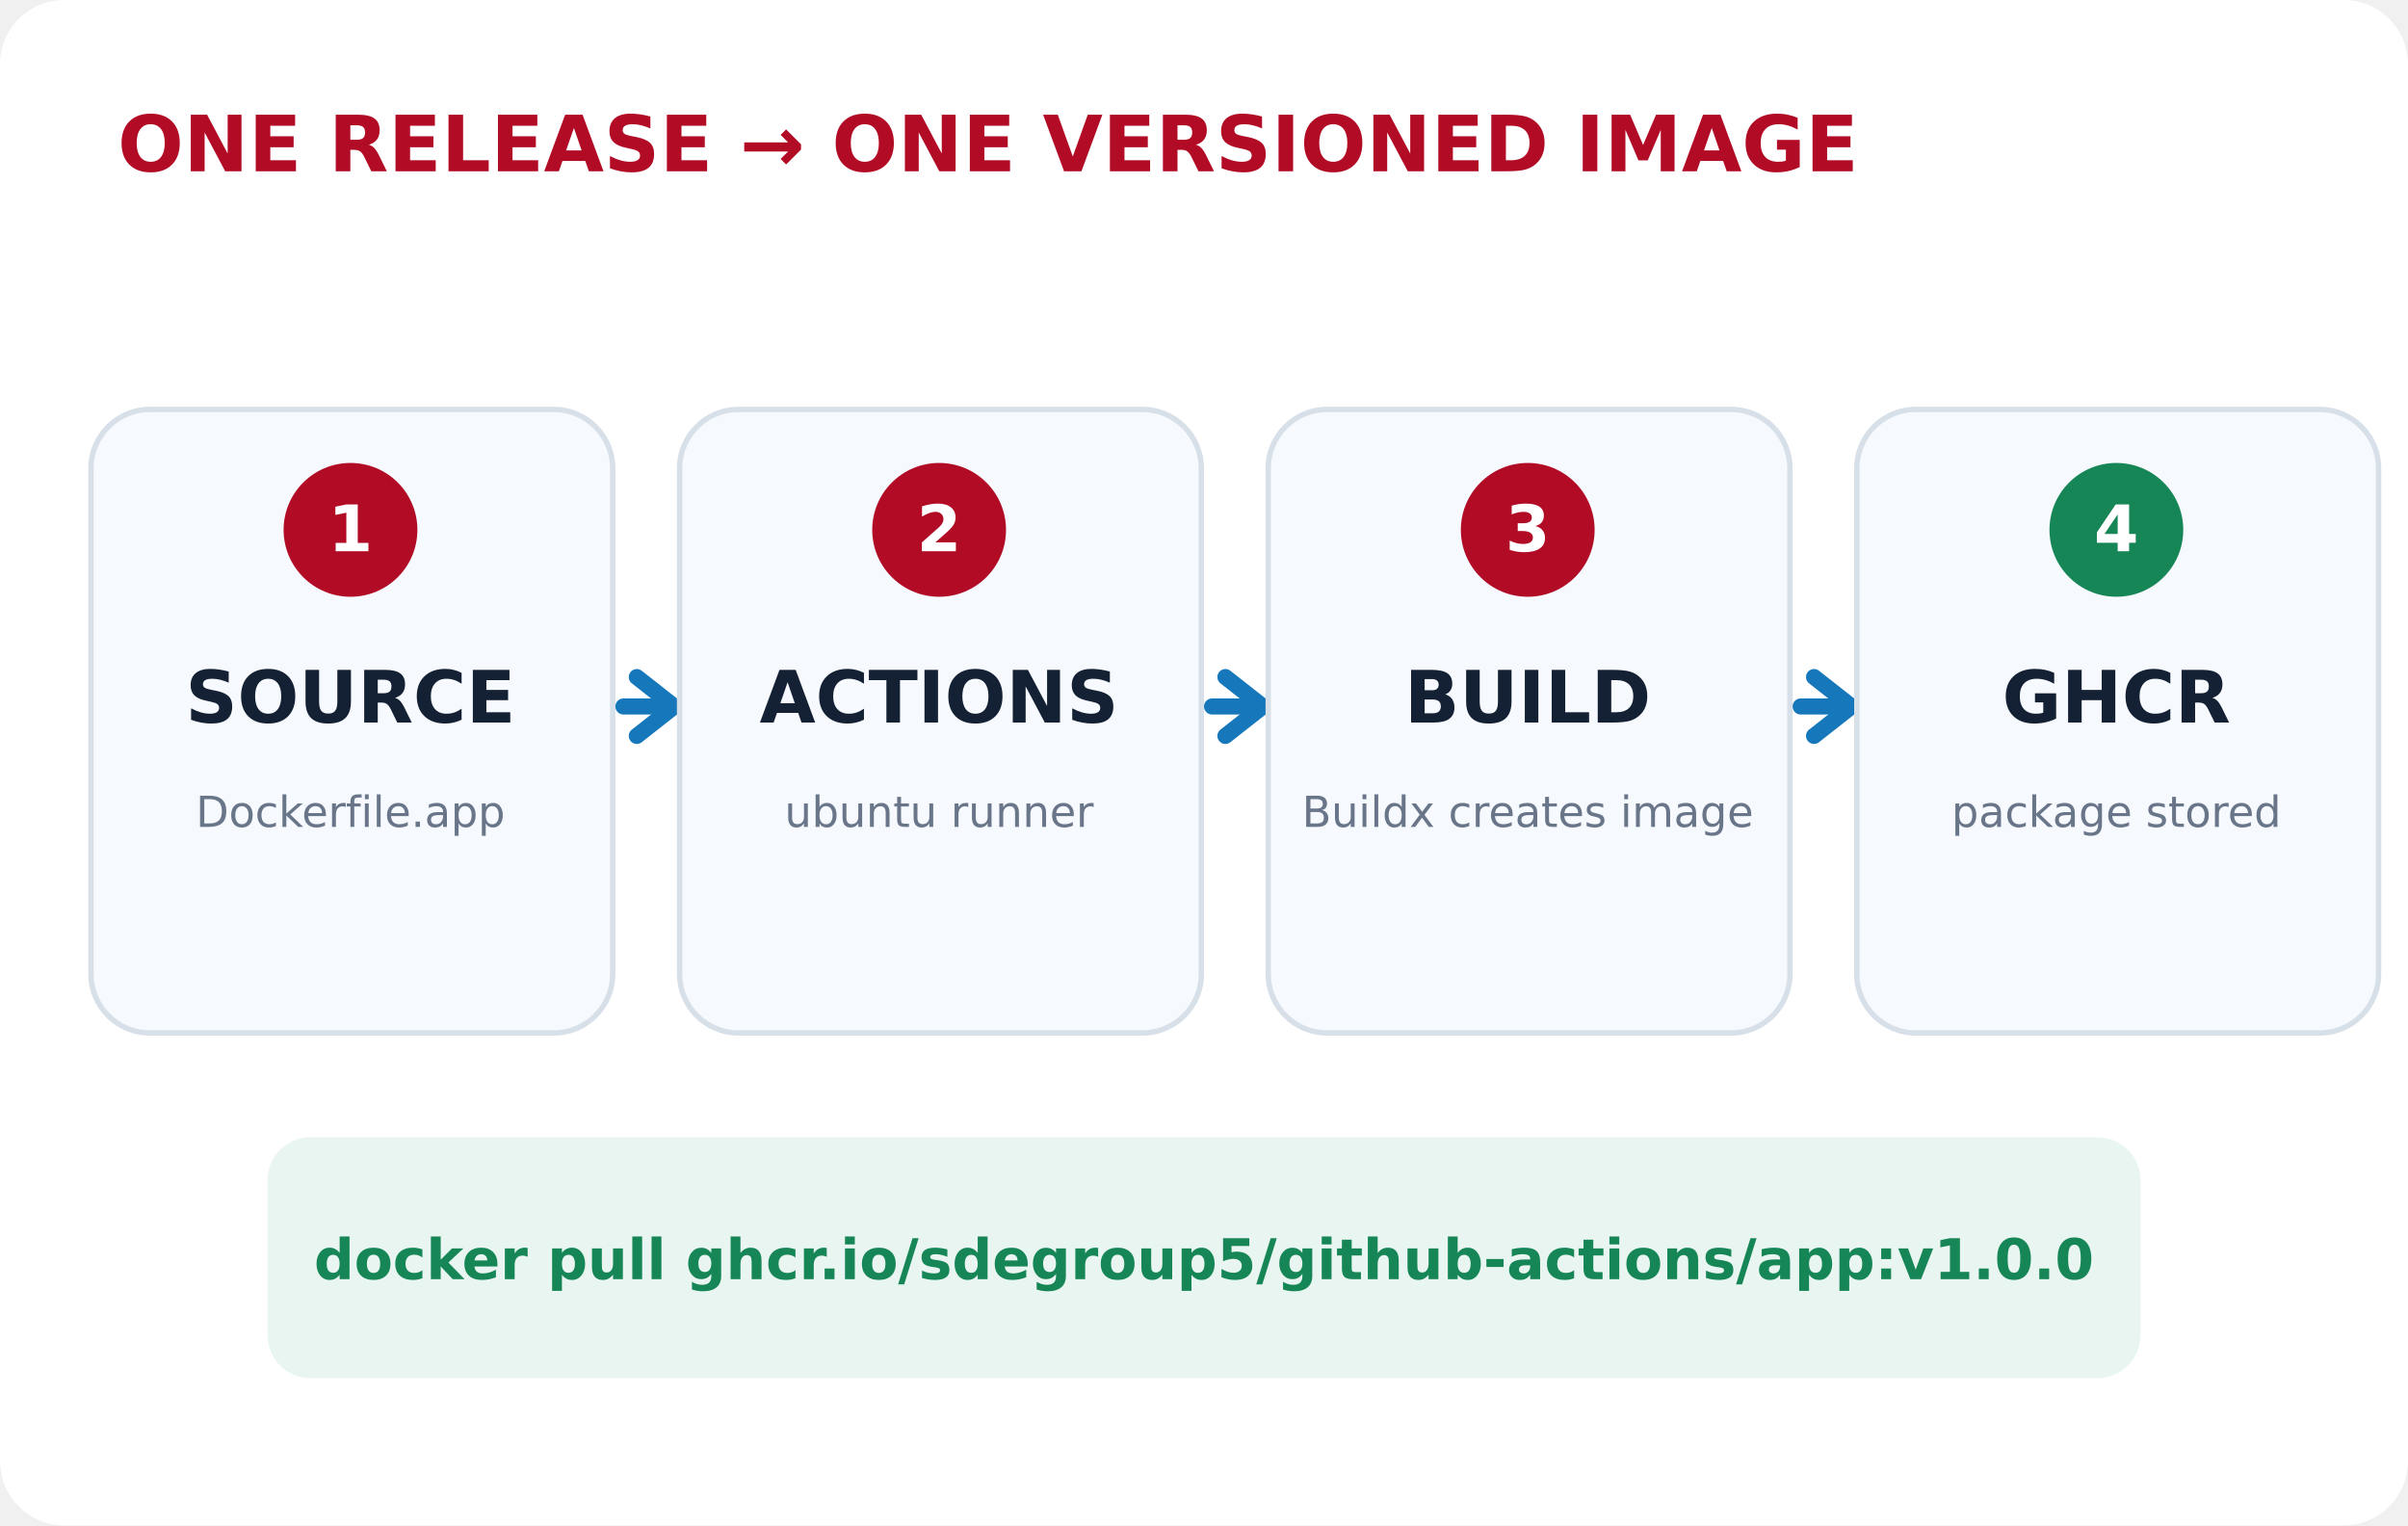
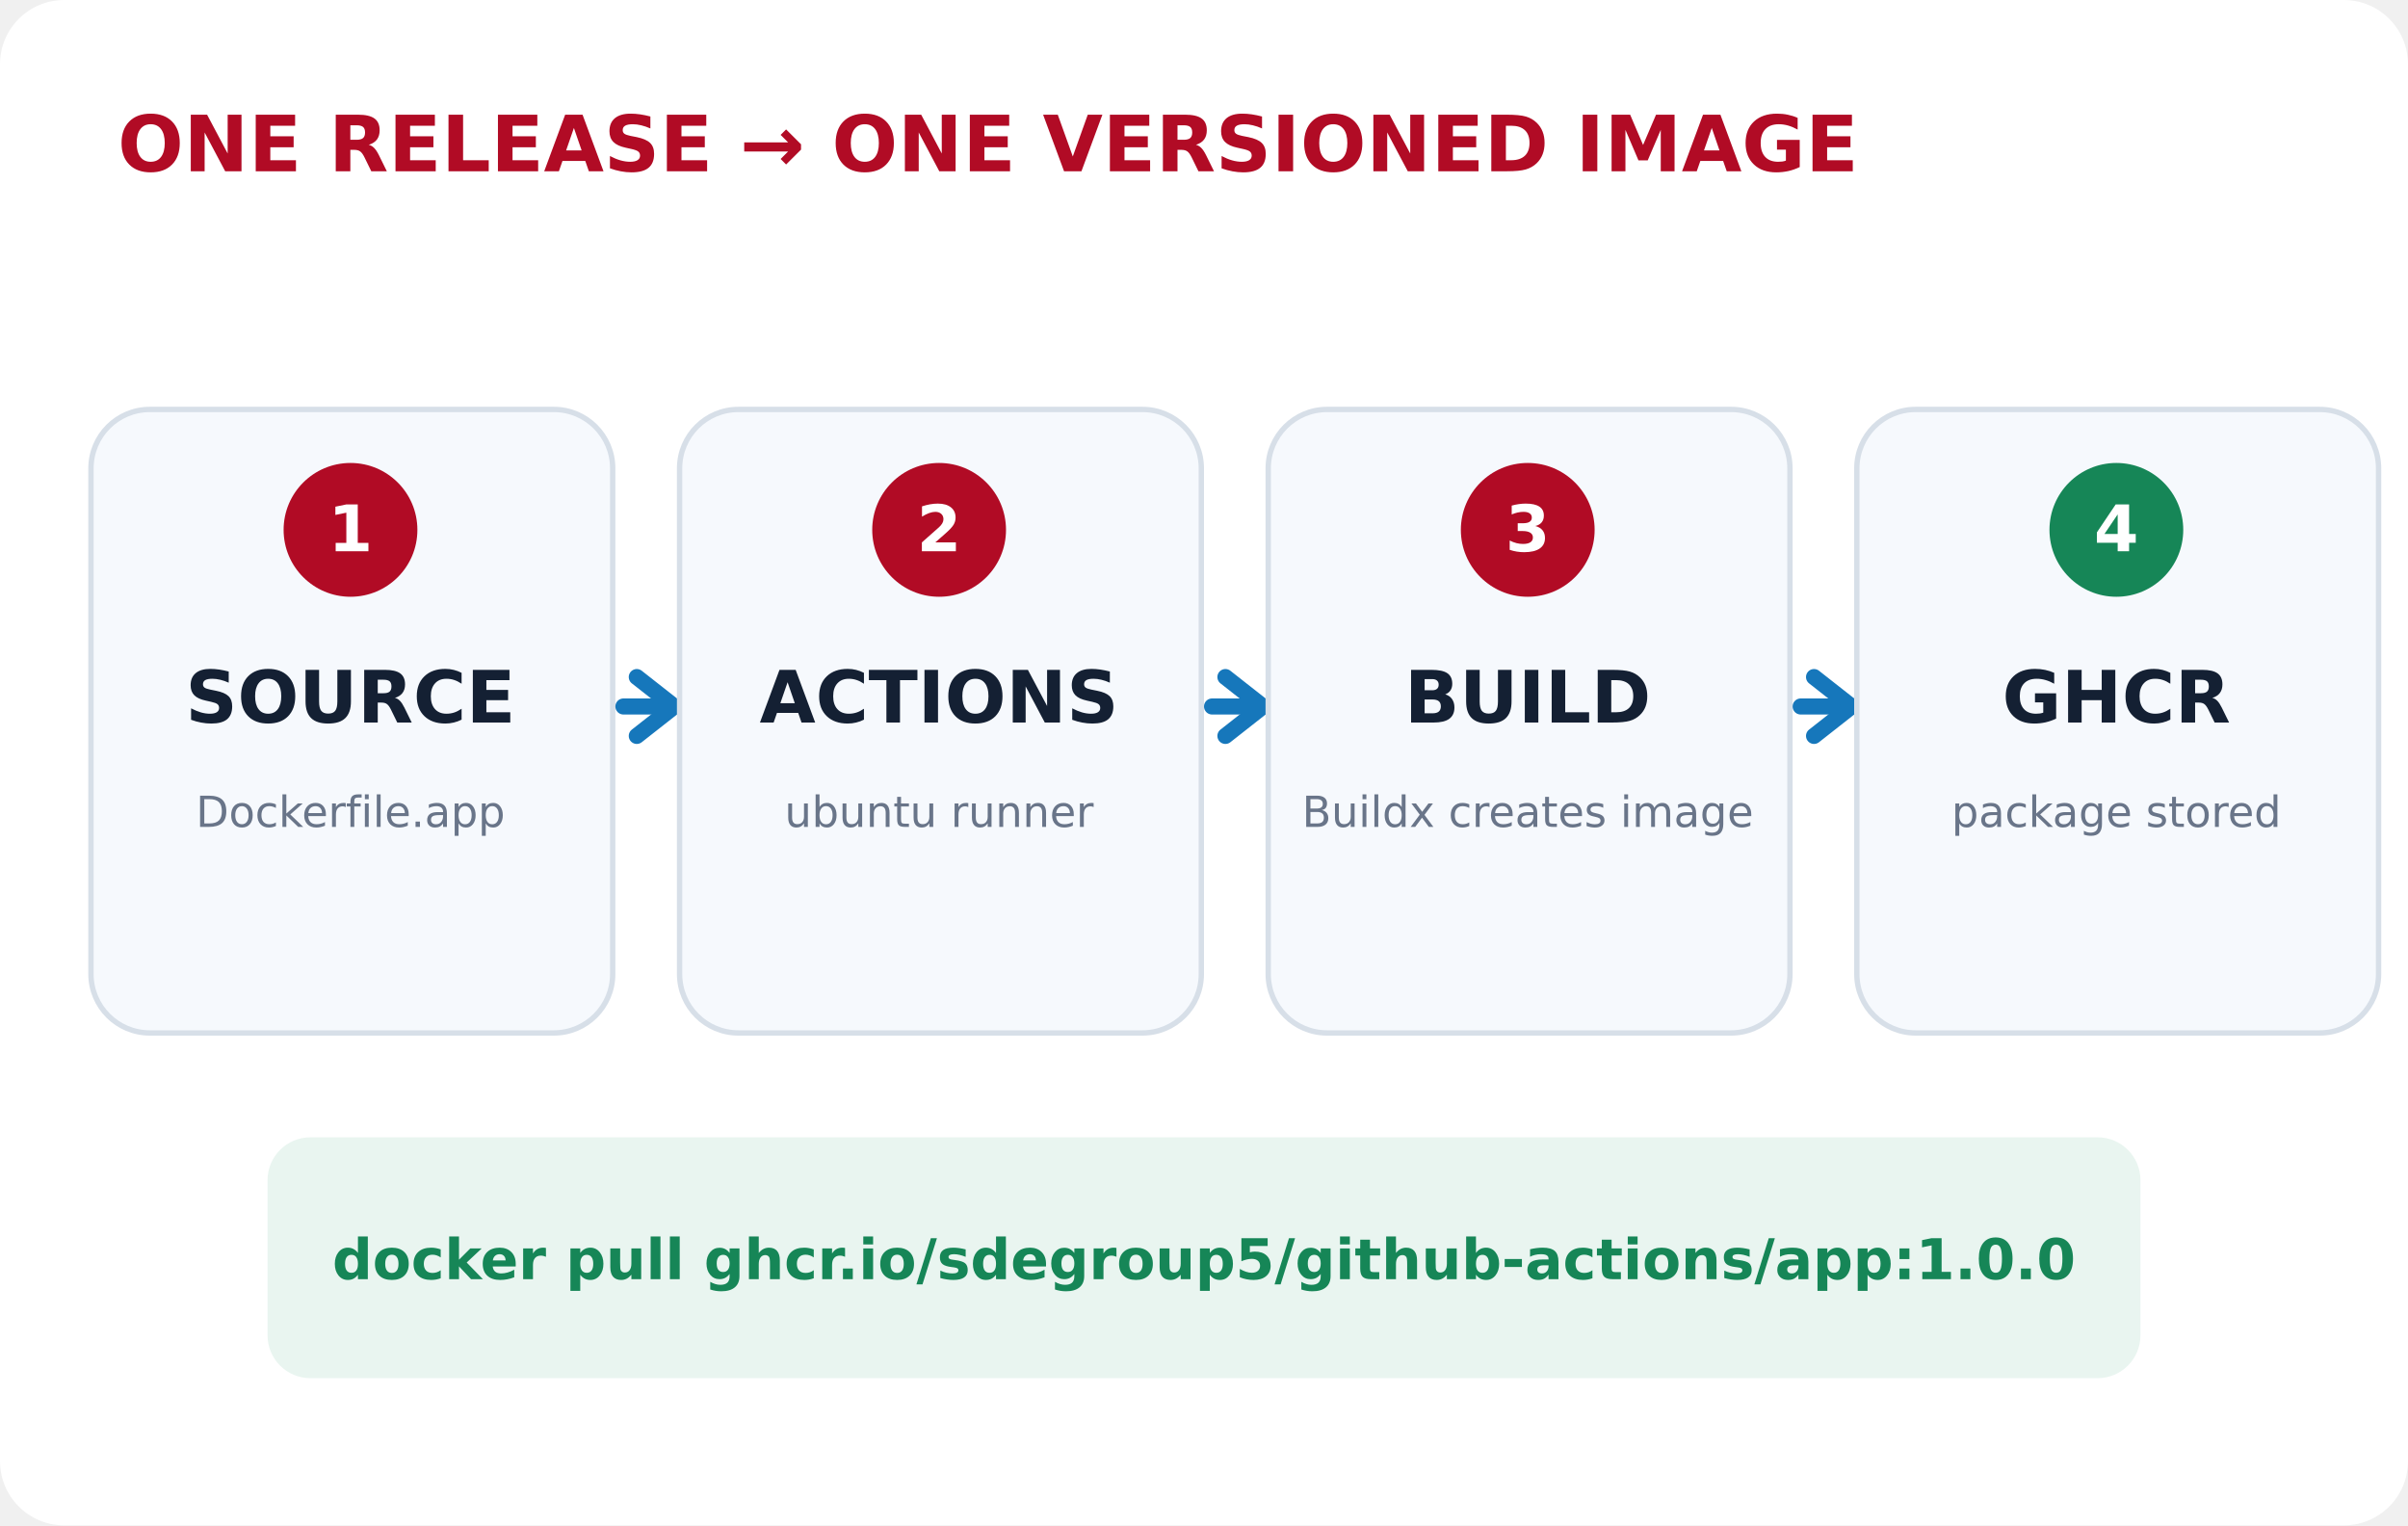
<svg xmlns="http://www.w3.org/2000/svg" baseProfile="full" height="570px" version="1.1" viewBox="0 0 900 570" width="900px">
  <defs />
  <rect fill="#FFFFFF" height="570" rx="24" width="900" x="0" y="0" />
  <text fill="#B10B25" font-family="DejaVu Sans,Arial" font-size="29" font-weight="bold" text-anchor="start" x="44" y="64">ONE RELEASE  →  ONE VERSIONED IMAGE</text>
  <rect fill="#F6F9FD" height="233" rx="22" stroke="#D7DFE8" stroke-width="2" width="195" x="34" y="153" />
  <circle cx="131" cy="198" fill="#B10B25" r="25" />
  <text fill="white" font-family="DejaVu Sans,Arial" font-size="24" font-weight="bold" text-anchor="middle" x="131" y="206">1</text>
  <text fill="#142033" font-family="DejaVu Sans,Arial" font-size="27" font-weight="bold" text-anchor="middle" x="131" y="270">SOURCE</text>
  <text fill="#697589" font-family="DejaVu Sans,Arial" font-size="16" font-weight="normal" text-anchor="middle" x="131" y="309">Dockerfile.app</text>
  <line stroke="#1677BB" stroke-linecap="round" stroke-width="6" x1="233" x2="252" y1="264" y2="264" />
  <line stroke="#1677BB" stroke-linecap="round" stroke-width="6" x1="252" x2="238" y1="264" y2="253" />
  <line stroke="#1677BB" stroke-linecap="round" stroke-width="6" x1="252" x2="238" y1="264" y2="275" />
  <rect fill="#F6F9FD" height="233" rx="22" stroke="#D7DFE8" stroke-width="2" width="195" x="254" y="153" />
  <circle cx="351" cy="198" fill="#B10B25" r="25" />
  <text fill="white" font-family="DejaVu Sans,Arial" font-size="24" font-weight="bold" text-anchor="middle" x="351" y="206">2</text>
  <text fill="#142033" font-family="DejaVu Sans,Arial" font-size="27" font-weight="bold" text-anchor="middle" x="351" y="270">ACTIONS</text>
  <text fill="#697589" font-family="DejaVu Sans,Arial" font-size="16" font-weight="normal" text-anchor="middle" x="351" y="309">ubuntu runner</text>
  <line stroke="#1677BB" stroke-linecap="round" stroke-width="6" x1="453" x2="472" y1="264" y2="264" />
  <line stroke="#1677BB" stroke-linecap="round" stroke-width="6" x1="472" x2="458" y1="264" y2="253" />
  <line stroke="#1677BB" stroke-linecap="round" stroke-width="6" x1="472" x2="458" y1="264" y2="275" />
  <rect fill="#F6F9FD" height="233" rx="22" stroke="#D7DFE8" stroke-width="2" width="195" x="474" y="153" />
  <circle cx="571" cy="198" fill="#B10B25" r="25" />
  <text fill="white" font-family="DejaVu Sans,Arial" font-size="24" font-weight="bold" text-anchor="middle" x="571" y="206">3</text>
  <text fill="#142033" font-family="DejaVu Sans,Arial" font-size="27" font-weight="bold" text-anchor="middle" x="571" y="270">BUILD</text>
  <text fill="#697589" font-family="DejaVu Sans,Arial" font-size="16" font-weight="normal" text-anchor="middle" x="571" y="309">Buildx creates image</text>
  <line stroke="#1677BB" stroke-linecap="round" stroke-width="6" x1="673" x2="692" y1="264" y2="264" />
  <line stroke="#1677BB" stroke-linecap="round" stroke-width="6" x1="692" x2="678" y1="264" y2="253" />
  <line stroke="#1677BB" stroke-linecap="round" stroke-width="6" x1="692" x2="678" y1="264" y2="275" />
  <rect fill="#F6F9FD" height="233" rx="22" stroke="#D7DFE8" stroke-width="2" width="195" x="694" y="153" />
  <circle cx="791" cy="198" fill="#168657" r="25" />
  <text fill="white" font-family="DejaVu Sans,Arial" font-size="24" font-weight="bold" text-anchor="middle" x="791" y="206">4</text>
  <text fill="#142033" font-family="DejaVu Sans,Arial" font-size="27" font-weight="bold" text-anchor="middle" x="791" y="270">GHCR</text>
  <text fill="#697589" font-family="DejaVu Sans,Arial" font-size="16" font-weight="normal" text-anchor="middle" x="791" y="309">package stored</text>
  <rect fill="#E9F5F0" height="90" rx="16" stroke="none" stroke-width="2" width="700" x="100" y="425" />
-   <text fill="#168657" font-family="DejaVu Sans,Arial" font-size="21" font-weight="bold" text-anchor="middle" x="450" y="478">docker pull ghcr.io/sdegroup5/github-actions/app:v1.0.0</text>
+   <text fill="#168657" font-family="DejaVu Sans,Arial" font-size="21" font-weight="bold" text-anchor="middle" x="450" y="478">docker pull ghcr.io/sdegroup5/github-actions/app:1.0.0</text>
</svg>
